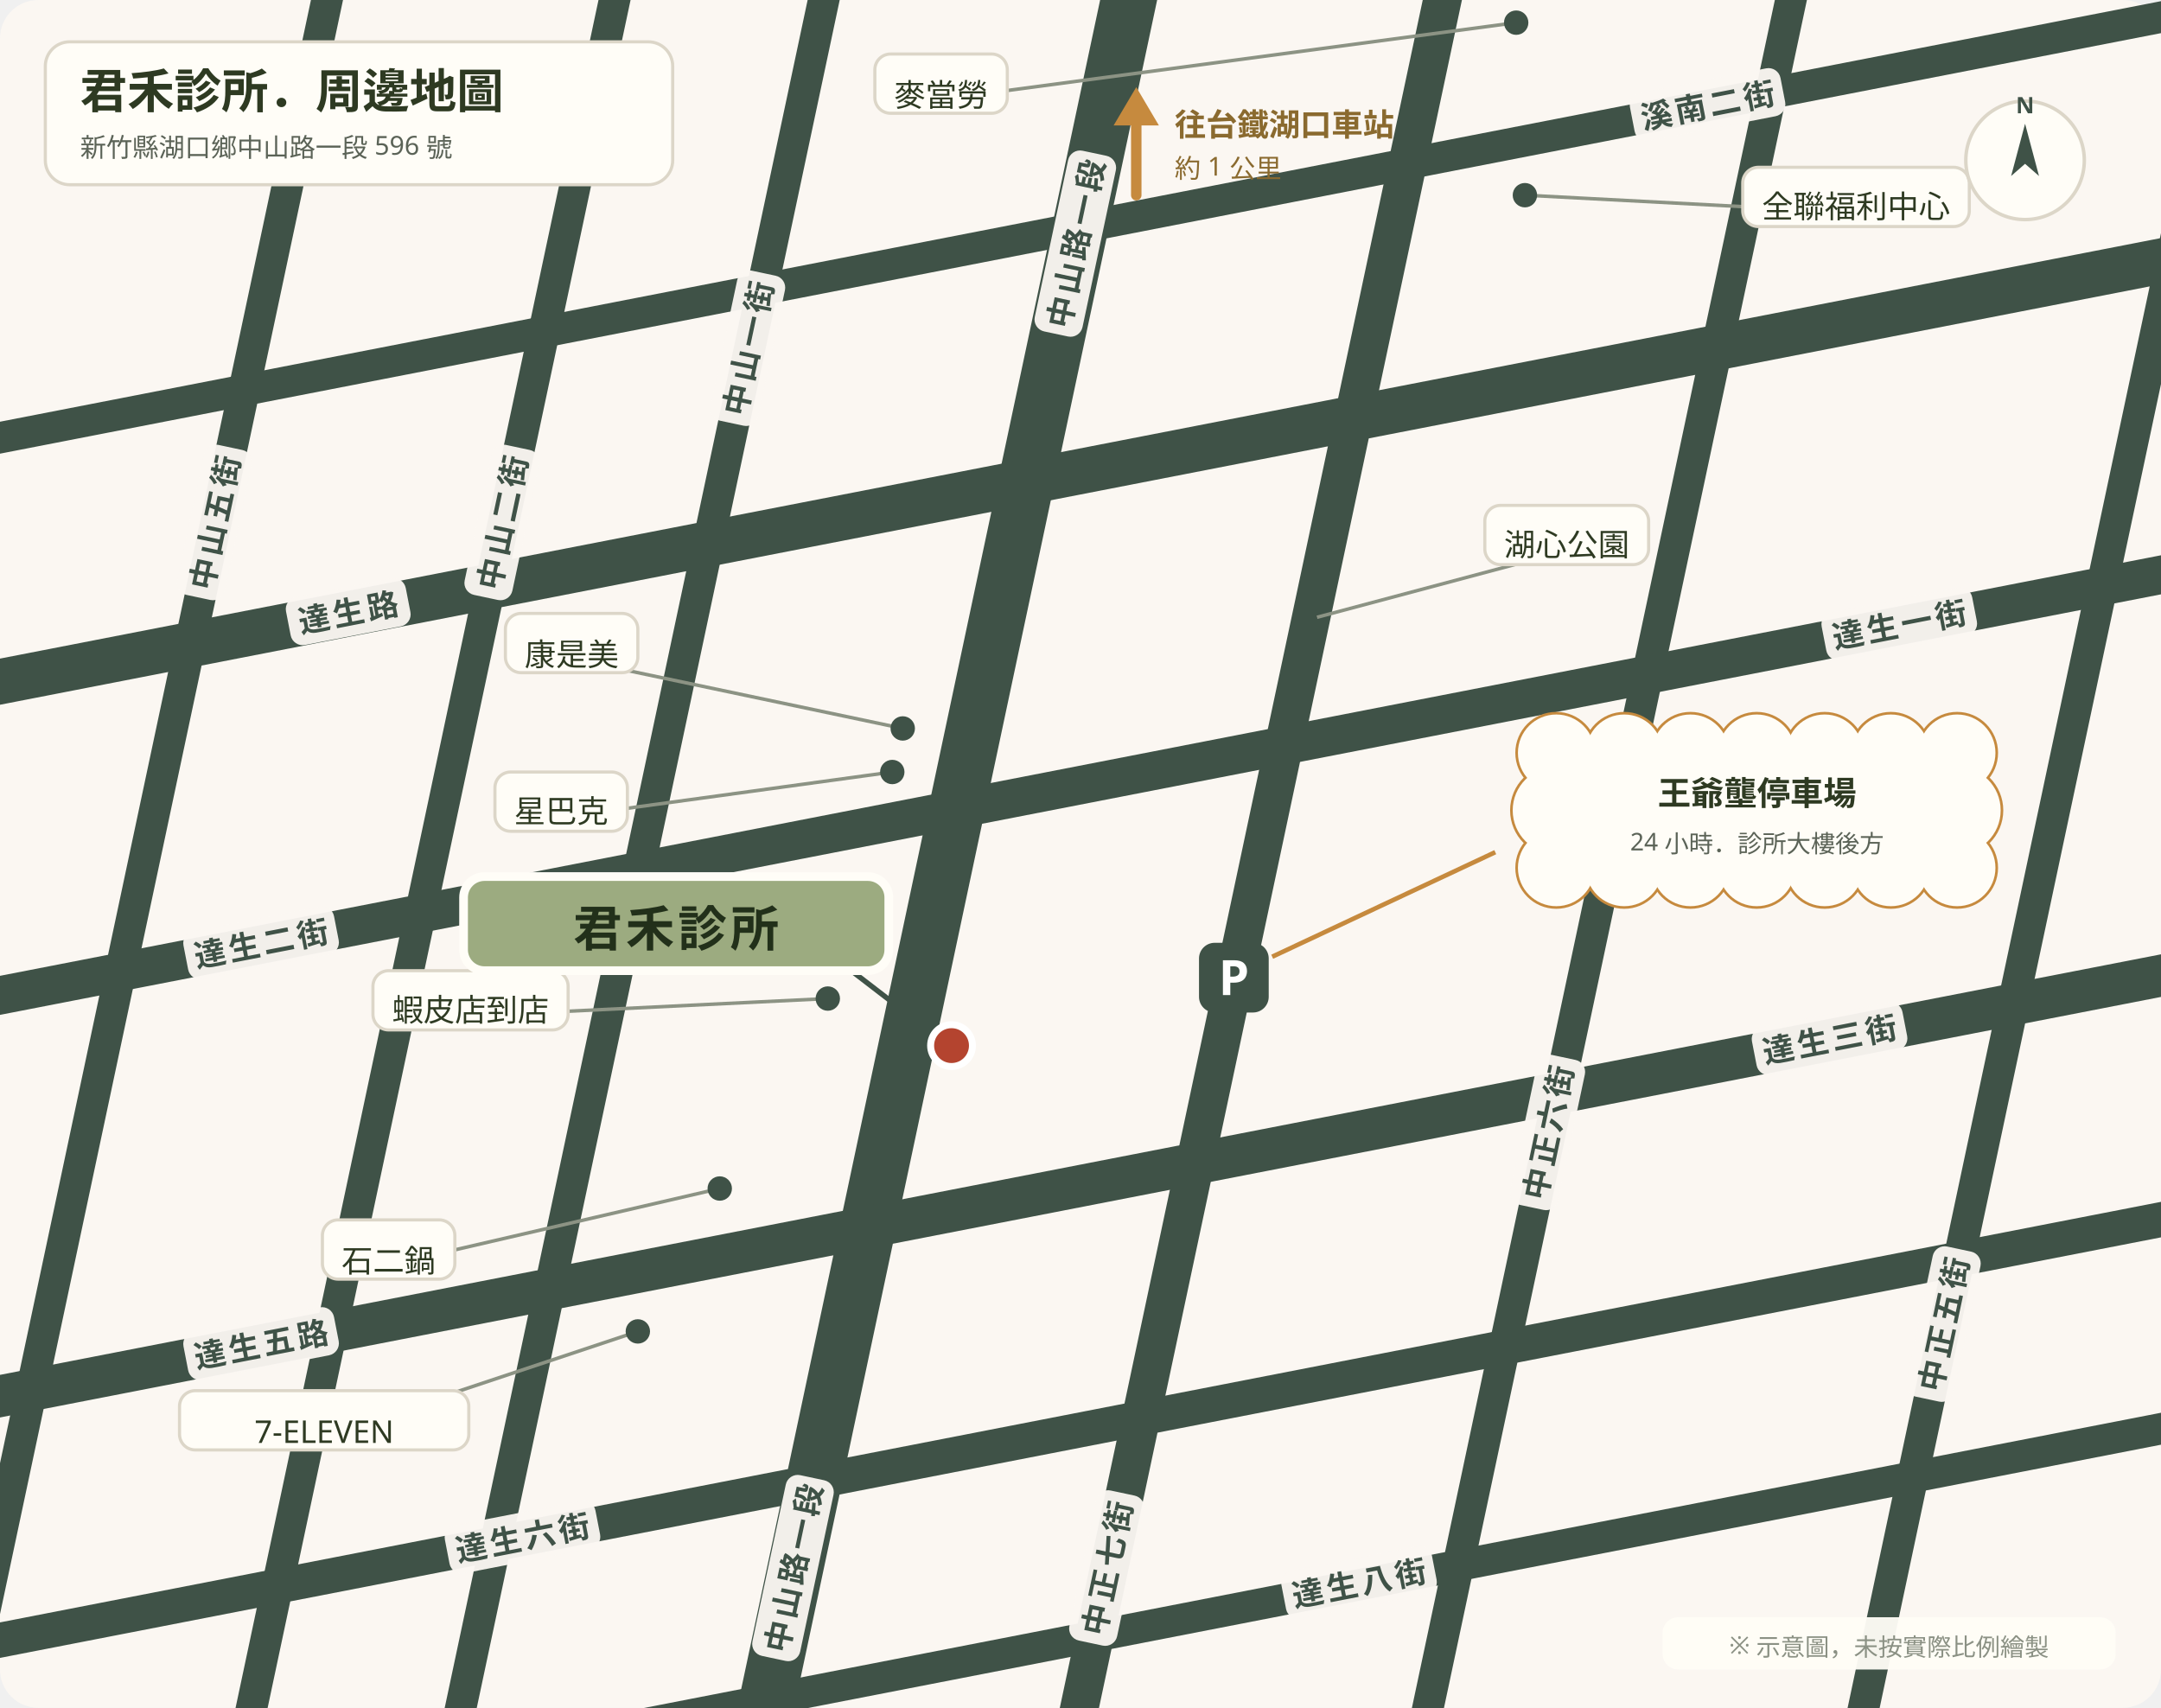
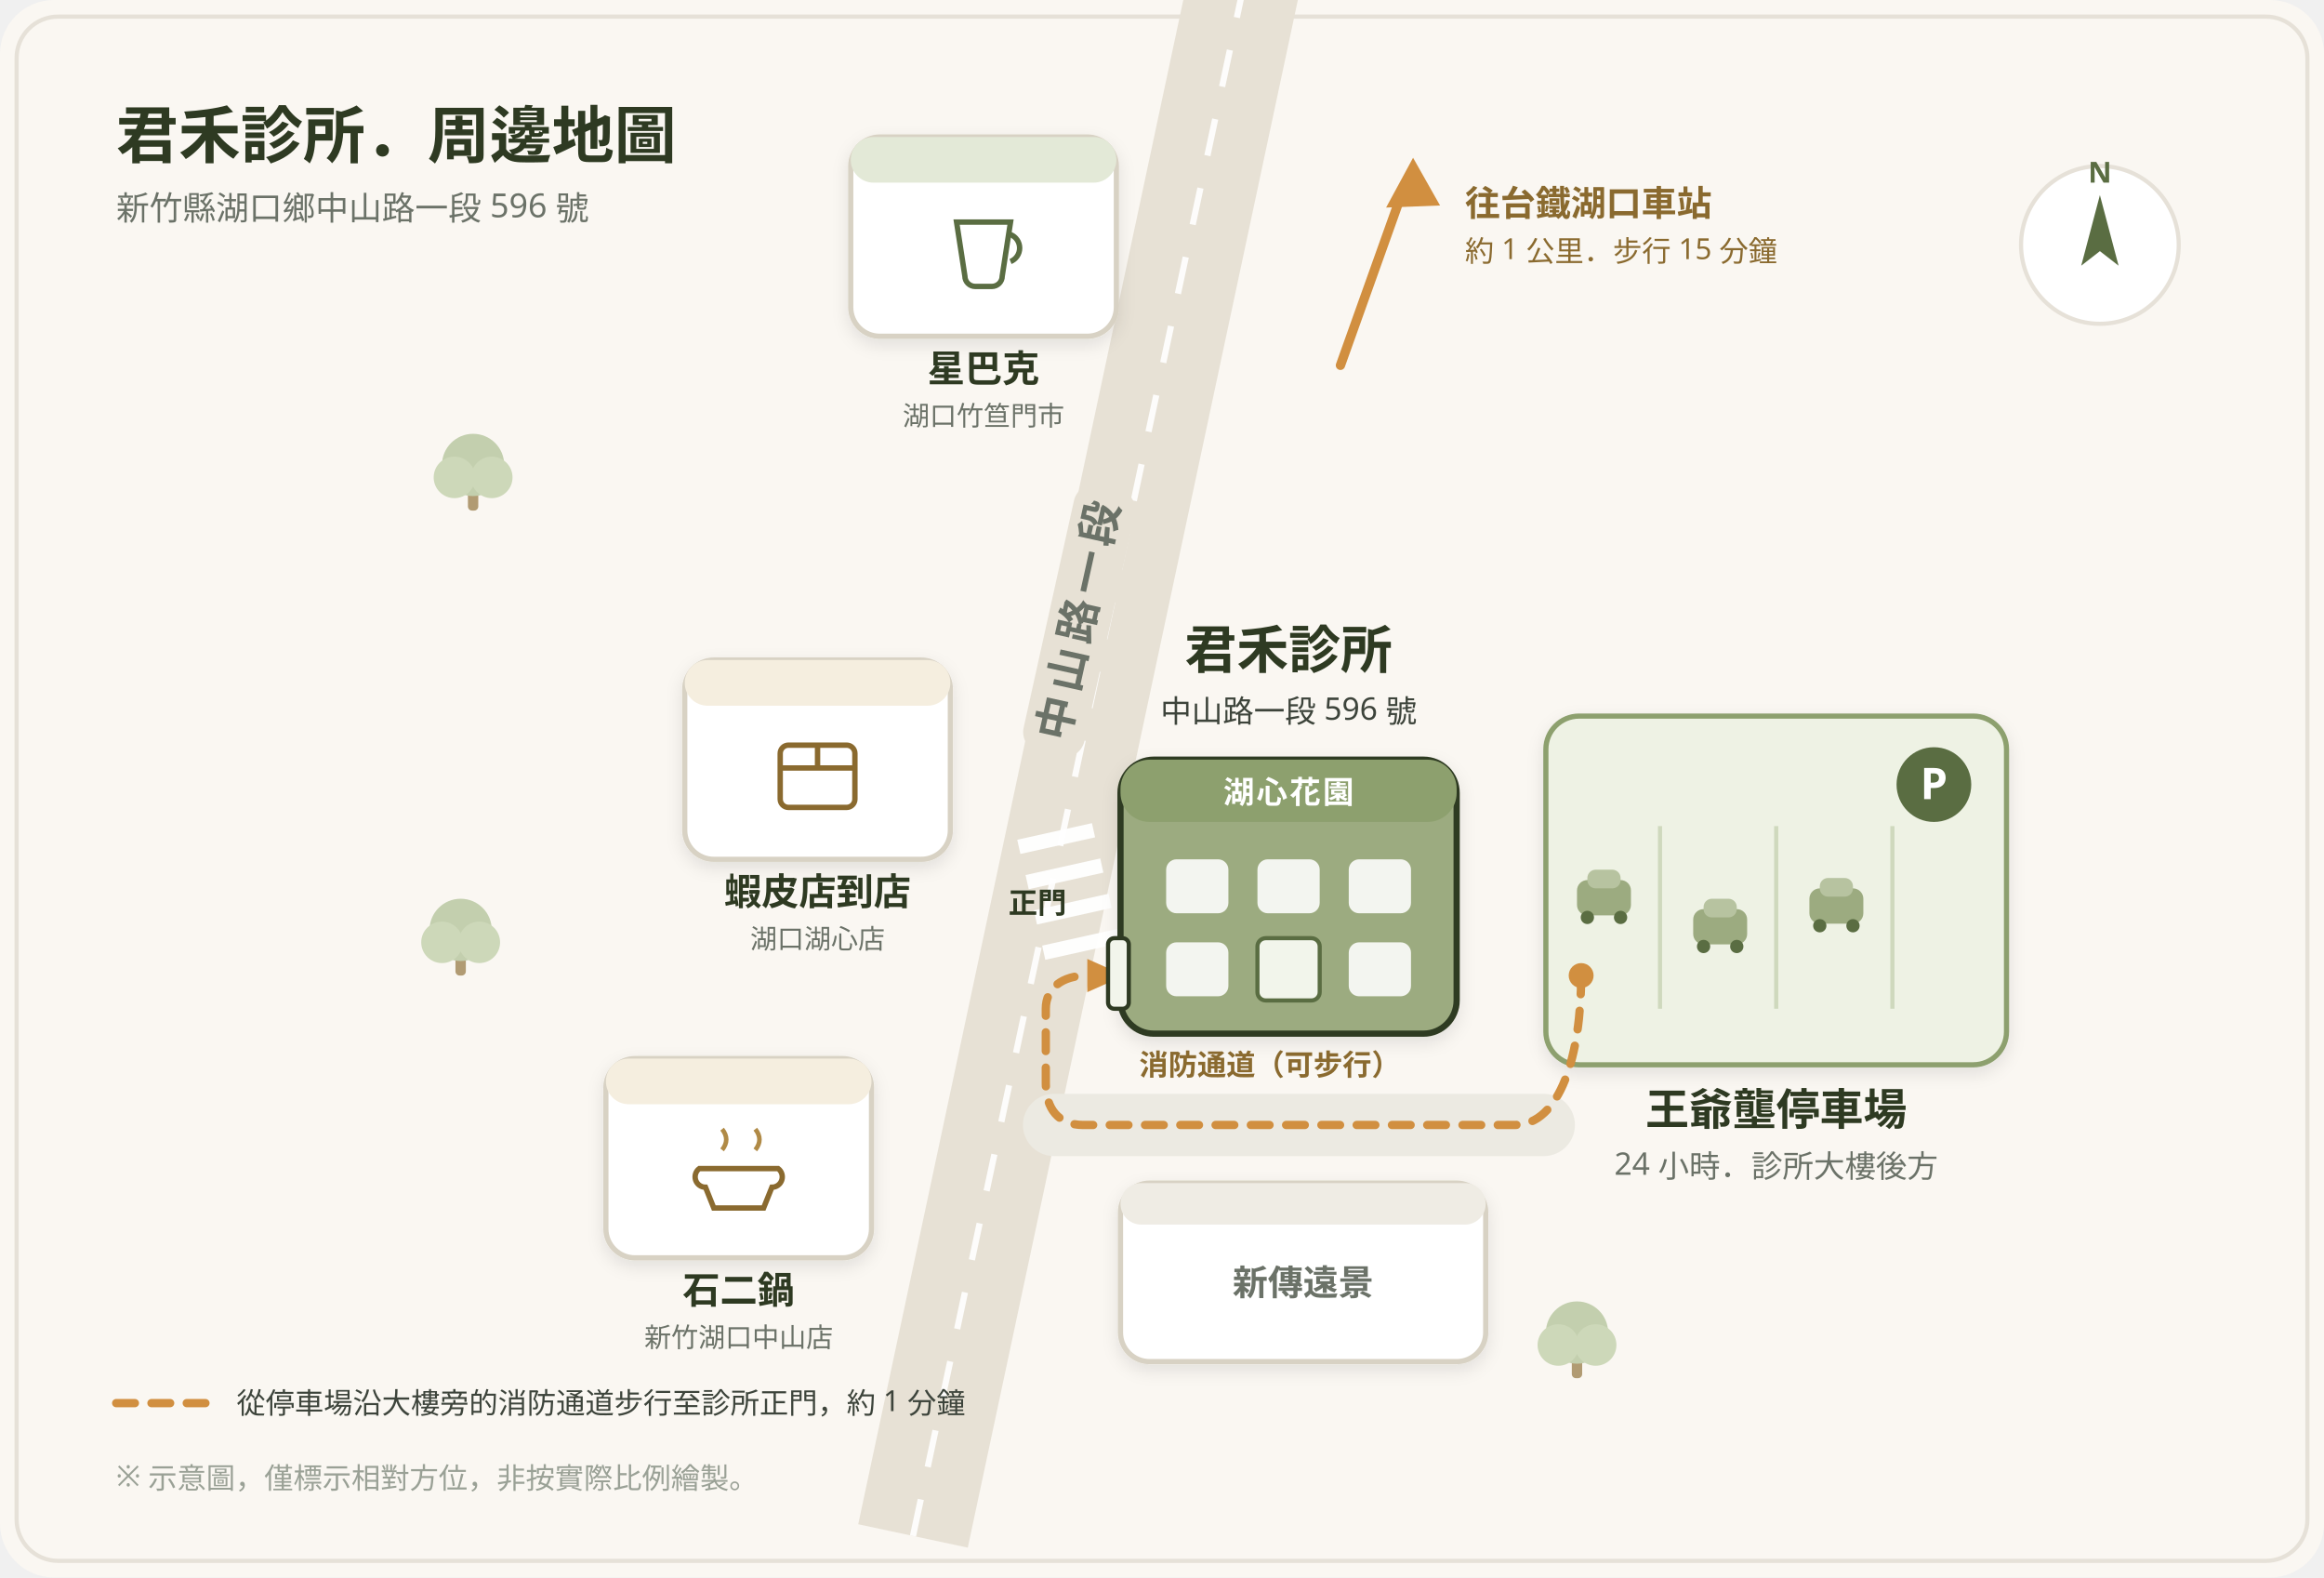
- <svg xmlns="http://www.w3.org/2000/svg" viewBox="0 0 1240 980" width="1240" height="980" font-family="'Noto Sans TC','PingFang TC','Microsoft JhengHei',sans-serif">
-   <rect width="1240" height="980" rx="22" fill="#FBF7F2" />
-   <path d="M-27 1010 L194 -30" stroke="#3F5247" stroke-width="18" stroke-linecap="round" />
-   <path d="M138 1010 L359 -30" stroke="#3F5247" stroke-width="18" stroke-linecap="round" />
-   <path d="M258 1010 L479 -30" stroke="#3F5247" stroke-width="18" stroke-linecap="round" />
-   <path d="M433 1010 L654 -30" stroke="#3F5247" stroke-width="32" stroke-linecap="round" />
-   <path d="M613 1010 L834 -30" stroke="#3F5247" stroke-width="22" stroke-linecap="round" />
-   <path d="M813 1010 L1034 -30" stroke="#3F5247" stroke-width="18" stroke-linecap="round" />
-   <path d="M1063 1010 L1284 -30" stroke="#3F5247" stroke-width="18" stroke-linecap="round" />
-   <path d="M-30 257 L1270 4" stroke="#3F5247" stroke-width="18" stroke-linecap="round" />
-   <path d="M-30 397 L1270 144" stroke="#3F5247" stroke-width="26" stroke-linecap="round" />
-   <path d="M-30 577 L1270 324" stroke="#3F5247" stroke-width="22" stroke-linecap="round" />
-   <path d="M-30 807 L1270 554" stroke="#3F5247" stroke-width="24" stroke-linecap="round" />
-   <path d="M-30 947 L1270 694" stroke="#3F5247" stroke-width="20" stroke-linecap="round" />
-   <path d="M-30 1067 L1270 814" stroke="#3F5247" stroke-width="18" stroke-linecap="round" />
-   <g transform="translate(124,300) rotate(-78)">
-     <rect x="-44" y="-15" width="88" height="28" rx="7" fill="#FBF7F2" opacity=".95" />
-     <text y="6" font-size="18" font-weight="700" fill="#3F5247" text-anchor="middle" letter-spacing="2">中山五街</text>
+ <svg xmlns="http://www.w3.org/2000/svg" viewBox="0 0 1120 760" width="1120" height="760" font-family="'Noto Sans TC','PingFang TC','Microsoft JhengHei',sans-serif">
+   <defs>
+     <filter id="soft" x="-25%" y="-25%" width="150%" height="150%">
+       <feDropShadow dx="0" dy="3" stdDeviation="4" flood-color="#23261f" flood-opacity="0.10" />
+     </filter>
+     <g id="car">
+       <rect x="-13" y="-8" width="26" height="17" rx="5" fill="#9cab80" />
+       <rect x="-8" y="-13" width="16" height="9" rx="4" fill="#b7c3a0" />
+       <circle cx="-8" cy="10" r="3.2" fill="#5a6d42" />
+       <circle cx="8" cy="10" r="3.2" fill="#5a6d42" />
+     </g>
+     <g id="tree">
+       <rect x="-2.5" y="4" width="5" height="14" rx="2" fill="#8a6a2f" opacity=".65" />
+       <circle cy="-4" r="15" fill="#c3cfae" />
+       <circle cx="-9" cy="2" r="10" fill="#cdd8b9" />
+       <circle cx="9" cy="2" r="10" fill="#cdd8b9" />
+     </g>
+   </defs>
+   <rect width="1120" height="760" rx="26" fill="#faf7f2" />
+   <rect x="8" y="8" width="1104" height="744" rx="20" fill="none" stroke="#e6e1d8" stroke-width="2" />
+   <line x1="440" y1="740" x2="600" y2="-10" stroke="#e7e1d5" stroke-width="54" stroke-linecap="butt" />
+   <line x1="440" y1="740" x2="600" y2="-10" stroke="#ffffff" stroke-width="3" stroke-dasharray="18 16" opacity="0.9" />
+   <g transform="translate(524 300) rotate(-77.5)">
+     <rect x="-66" y="-19" width="132" height="30" rx="10" fill="#e7e1d5" />
+     <text y="3" font-size="21" font-weight="700" fill="#6b7268" letter-spacing="3" text-anchor="middle">中山路一段</text>
  </g>
-   <g transform="translate(289,300) rotate(-78)">
-     <rect x="-44" y="-15" width="88" height="28" rx="7" fill="#FBF7F2" opacity=".95" />
-     <text y="6" font-size="18" font-weight="700" fill="#3F5247" text-anchor="middle" letter-spacing="2">中山二街</text>
+   <g stroke="#ffffff" stroke-width="7" opacity="0.95">
+     <line x1="491" y1="408" x2="527" y2="400" />
+     <line x1="495" y1="425" x2="531" y2="417" />
+     <line x1="499" y1="442" x2="535" y2="434" />
+     <line x1="503" y1="459" x2="539" y2="451" />
  </g>
-   <g transform="translate(430,200) rotate(-78)">
-     <rect x="-44" y="-15" width="88" height="28" rx="7" fill="#FBF7F2" opacity=".95" />
-     <text y="6" font-size="18" font-weight="700" fill="#3F5247" text-anchor="middle" letter-spacing="2">中山一街</text>
+   <g filter="url(#soft)">
+     <rect x="745" y="345" width="222" height="168" rx="16" fill="#eef2e4" stroke="#8da06e" stroke-width="2.5" />
  </g>
-   <g transform="translate(456,900) rotate(-78)">
-     <rect x="-53" y="-15" width="106" height="28" rx="7" fill="#FBF7F2" opacity=".95" />
-     <text y="6" font-size="18" font-weight="700" fill="#3F5247" text-anchor="middle" letter-spacing="2">中山路一段</text>
+   <g stroke="#cfd9bd" stroke-width="2">
+     <line x1="800" y1="398" x2="800" y2="486" />
+     <line x1="856" y1="398" x2="856" y2="486" />
+     <line x1="912" y1="398" x2="912" y2="486" />
  </g>
-   <g transform="translate(618,140) rotate(-78)">
-     <rect x="-53" y="-15" width="106" height="28" rx="7" fill="#FBF7F2" opacity=".95" />
-     <text y="6" font-size="18" font-weight="700" fill="#3F5247" text-anchor="middle" letter-spacing="2">中山路一段</text>
+   <use href="#car" x="773" y="432" />
+   <use href="#car" x="829" y="446" />
+   <use href="#car" x="885" y="436" />
+   <circle cx="932" cy="378" r="18" fill="#5a6d42" />
+   <text x="932" y="385" font-size="21" font-weight="700" fill="#fff" text-anchor="middle">P</text>
+   <text x="856" y="542" font-size="21" font-weight="700" fill="#2e3a22" text-anchor="middle">王爺壟停車場</text>
+   <text x="856" y="566" font-size="15" fill="#6b7268" text-anchor="middle">24 小時．診所大樓後方</text>
+   <g filter="url(#soft)">
+     <rect x="540" y="366" width="162" height="132" rx="16" fill="#9cab80" stroke="#2e3a22" stroke-width="3" />
  </g>
-   <g transform="translate(636,900) rotate(-78)">
-     <rect x="-44" y="-15" width="88" height="28" rx="7" fill="#FBF7F2" opacity=".95" />
-     <text y="6" font-size="18" font-weight="700" fill="#3F5247" text-anchor="middle" letter-spacing="2">中正七街</text>
+   <rect x="540" y="366" width="162" height="30" rx="14" fill="#8da06e" />
+   <text x="621" y="387" font-size="15" font-weight="700" fill="#ffffff" text-anchor="middle" letter-spacing="1">湖心花園</text>
+   <g fill="#ffffff" opacity="0.88">
+     <rect x="562" y="414" width="30" height="26" rx="5" />
+     <rect x="606" y="414" width="30" height="26" rx="5" />
+     <rect x="650" y="414" width="30" height="26" rx="5" />
+     <rect x="562" y="454" width="30" height="26" rx="5" />
+     <rect x="650" y="454" width="30" height="26" rx="5" />
  </g>
-   <g transform="translate(889,650) rotate(-78)">
-     <rect x="-44" y="-15" width="88" height="28" rx="7" fill="#FBF7F2" opacity=".95" />
-     <text y="6" font-size="18" font-weight="700" fill="#3F5247" text-anchor="middle" letter-spacing="2">中正六街</text>
+   <rect x="606" y="452" width="30" height="30" rx="4" fill="#f2f5eb" stroke="#5a6d42" stroke-width="2" />
+   <text x="621" y="322" font-size="25" font-weight="700" fill="#2e3a22" text-anchor="middle">君禾診所</text>
+   <text x="621" y="348" font-size="15" fill="#3d443b" text-anchor="middle">中山路一段 596 號</text>
+   <g filter="url(#soft)">
+     <rect x="540" y="570" width="176" height="86" rx="14" fill="#ffffff" stroke="#d8d2c4" stroke-width="2.5" />
  </g>
-   <g transform="translate(1116,760) rotate(-78)">
-     <rect x="-44" y="-15" width="88" height="28" rx="7" fill="#FBF7F2" opacity=".95" />
-     <text y="6" font-size="18" font-weight="700" fill="#3F5247" text-anchor="middle" letter-spacing="2">中正五街</text>
+   <rect x="540" y="570" width="176" height="20" rx="10" fill="#efece4" />
+   <text x="628" y="624" font-size="17" font-weight="700" fill="#6b7268" text-anchor="middle">新傳遠景</text>
+   <path d="M744 542 H 508" fill="none" stroke="#eceae2" stroke-width="30" stroke-linecap="round" />
+   <text x="612" y="518" font-size="14" font-weight="700" fill="#8a6a2f" text-anchor="middle">消防通道（可步行）</text>
+   <path d="M762 470 C 762 508, 752 542, 730 542 L 522 542 C 510 542, 504 534, 504 522 L 504 486 C 504 476, 512 470, 524 470" fill="none" stroke="#d18f40" stroke-width="4" stroke-dasharray="9 8" stroke-linecap="round" />
+   <path d="M542 470 L 524 462 L 524 478 Z" fill="#d18f40" />
+   <circle cx="762" cy="470" r="6" fill="#d18f40" />
+   <rect x="534" y="452" width="10" height="34" rx="3" fill="#f2f5eb" stroke="#2e3a22" stroke-width="2" />
+   <text x="500" y="440" font-size="14" font-weight="700" fill="#2e3a22" text-anchor="middle">正門</text>
+   <g filter="url(#soft)">
+     <rect x="410" y="66" width="128" height="96" rx="14" fill="#ffffff" stroke="#d8d2c4" stroke-width="2.5" />
  </g>
-   <g transform="translate(980,61) rotate(-11)">
-     <rect x="-44" y="-15" width="88" height="28" rx="7" fill="#FBF7F2" opacity=".95" />
-     <text y="6" font-size="18" font-weight="700" fill="#3F5247" text-anchor="middle" letter-spacing="2">溪南二街</text>
+   <rect x="410" y="66" width="128" height="22" rx="11" fill="#e3e9d7" />
+   <g transform="translate(474 120)">
+     <path d="M-13 -13 h26 l-4 26 a5 5 0 0 1 -5 5 h-8 a5 5 0 0 1 -5 -5 z" fill="none" stroke="#5a6d42" stroke-width="2.6" />
+     <path d="M13 -7 a7 7 0 0 1 0 13" fill="none" stroke="#5a6d42" stroke-width="2.6" />
  </g>
-   <g transform="translate(200,352) rotate(-11)">
-     <rect x="-35" y="-15" width="70" height="28" rx="7" fill="#FBF7F2" opacity=".95" />
-     <text y="6" font-size="18" font-weight="700" fill="#3F5247" text-anchor="middle" letter-spacing="2">達生路</text>
+   <text x="474" y="184" font-size="18" font-weight="700" fill="#2e3a22" text-anchor="middle">星巴克</text>
+   <text x="474" y="205" font-size="13" fill="#6b7268" text-anchor="middle">湖口竹笪門市</text>
+   <g filter="url(#soft)">
+     <rect x="330" y="318" width="128" height="96" rx="14" fill="#ffffff" stroke="#d8d2c4" stroke-width="2.5" />
  </g>
-   <g transform="translate(150,542) rotate(-11)">
-     <rect x="-44" y="-15" width="88" height="28" rx="7" fill="#FBF7F2" opacity=".95" />
-     <text y="6" font-size="18" font-weight="700" fill="#3F5247" text-anchor="middle" letter-spacing="2">達生二街</text>
+   <rect x="330" y="318" width="128" height="22" rx="11" fill="#f5eedf" />
+   <g transform="translate(394 374)">
+     <rect x="-18" y="-15" width="36" height="30" rx="4" fill="none" stroke="#8a6a2f" stroke-width="2.6" />
+     <line x1="-18" y1="-4" x2="18" y2="-4" stroke="#8a6a2f" stroke-width="2.6" />
+     <line x1="0" y1="-15" x2="0" y2="-4" stroke="#8a6a2f" stroke-width="2.6" />
  </g>
-   <g transform="translate(1090,359) rotate(-11)">
-     <rect x="-44" y="-15" width="88" height="28" rx="7" fill="#FBF7F2" opacity=".95" />
-     <text y="6" font-size="18" font-weight="700" fill="#3F5247" text-anchor="middle" letter-spacing="2">達生一街</text>
+   <text x="394" y="436" font-size="18" font-weight="700" fill="#2e3a22" text-anchor="middle">蝦皮店到店</text>
+   <text x="394" y="457" font-size="13" fill="#6b7268" text-anchor="middle">湖口湖心店</text>
+   <g filter="url(#soft)">
+     <rect x="292" y="510" width="128" height="96" rx="14" fill="#ffffff" stroke="#d8d2c4" stroke-width="2.5" />
  </g>
-   <g transform="translate(150,772) rotate(-11)">
-     <rect x="-44" y="-15" width="88" height="28" rx="7" fill="#FBF7F2" opacity=".95" />
-     <text y="6" font-size="18" font-weight="700" fill="#3F5247" text-anchor="middle" letter-spacing="2">達生五路</text>
+   <rect x="292" y="510" width="128" height="22" rx="11" fill="#f5eedf" />
+   <g transform="translate(356 566)">
+     <path d="M-19 -3 h38 a5 5 0 0 1 -3 9 l-4 10 h-24 l-4 -10 a5 5 0 0 1 -3 -9 z" fill="none" stroke="#8a6a2f" stroke-width="2.6" />
+     <path d="M-8 -12 q4 -5 0 -10 M8 -12 q4 -5 0 -10" fill="none" stroke="#b08a46" stroke-width="2.2" />
  </g>
-   <g transform="translate(1050,597) rotate(-11)">
-     <rect x="-44" y="-15" width="88" height="28" rx="7" fill="#FBF7F2" opacity=".95" />
-     <text y="6" font-size="18" font-weight="700" fill="#3F5247" text-anchor="middle" letter-spacing="2">達生三街</text>
+   <text x="356" y="628" font-size="18" font-weight="700" fill="#2e3a22" text-anchor="middle">石二鍋</text>
+   <text x="356" y="649" font-size="13" fill="#6b7268" text-anchor="middle">新竹湖口中山店</text>
+   <g stroke="#d18f40" stroke-width="4.5" fill="none" stroke-linecap="round">
+     <line x1="646" y1="176" x2="676" y2="92" />
  </g>
-   <g transform="translate(300,883) rotate(-11)">
-     <rect x="-44" y="-15" width="88" height="28" rx="7" fill="#FBF7F2" opacity=".95" />
-     <text y="6" font-size="18" font-weight="700" fill="#3F5247" text-anchor="middle" letter-spacing="2">達生六街</text>
+   <path d="M681 76 L668 100 L694 99 Z" fill="#d18f40" />
+   <text x="706" y="104" font-size="17" font-weight="700" fill="#8a6a2f">往台鐵湖口車站</text>
+   <text x="706" y="126" font-size="14" fill="#8a6a2f">約 1 公里．步行 15 分鐘</text>
+   <g transform="translate(1012 118)">
+     <circle r="38" fill="#ffffff" stroke="#e6e1d8" stroke-width="2" />
+     <path d="M0 -24 L9 10 L0 3 L-9 10 Z" fill="#5a6d42" />
+     <text y="-30" font-size="14" font-weight="700" fill="#5a6d42" text-anchor="middle">N</text>
  </g>
-   <g transform="translate(780,909) rotate(-11)">
-     <rect x="-44" y="-15" width="88" height="28" rx="7" fill="#FBF7F2" opacity=".95" />
-     <text y="6" font-size="18" font-weight="700" fill="#3F5247" text-anchor="middle" letter-spacing="2">達生八街</text>
+   <use href="#tree" x="228" y="228" />
+   <use href="#tree" x="222" y="452" />
+   <use href="#tree" x="760" y="646" />
+   <text x="56" y="76" font-size="30" font-weight="700" fill="#2e3a22">君禾診所．周邊地圖</text>
+   <text x="56" y="106" font-size="16" fill="#6b7268">新竹縣湖口鄉中山路一段 596 號</text>
+   <g transform="translate(56 676)">
+     <path d="M0 0 H 46" stroke="#d18f40" stroke-width="4" stroke-dasharray="9 8" stroke-linecap="round" />
+     <text x="58" y="5" font-size="14" fill="#3d443b">從停車場沿大樓旁的消防通道步行至診所正門，約 1 分鐘</text>
  </g>
-   <path d="M518 418 L328 378" stroke="#8C9384" stroke-width="2" fill="none" />
-   <circle cx="518" cy="418" r="7" fill="#3F5247" />
-   <rect x="290" y="352" width="76" height="34" rx="9" fill="#FFFDF7" stroke="#DCD6C8" stroke-width="1.8" />
-   <text x="328" y="382" font-size="18" fill="#2E3A22" text-anchor="middle">康是美</text>
-   <path d="M512 443 L322 469" stroke="#8C9384" stroke-width="2" fill="none" />
-   <circle cx="512" cy="443" r="7" fill="#3F5247" />
-   <rect x="284" y="443" width="76" height="34" rx="9" fill="#FFFDF7" stroke="#DCD6C8" stroke-width="1.8" />
-   <text x="322" y="472" font-size="18" fill="#2E3A22" text-anchor="middle">星巴克</text>
-   <path d="M475 573 L270 583" stroke="#8C9384" stroke-width="2" fill="none" />
-   <circle cx="475" cy="573" r="7" fill="#3F5247" />
-   <rect x="214" y="557" width="112" height="34" rx="9" fill="#FFFDF7" stroke="#DCD6C8" stroke-width="1.8" />
-   <text x="270" y="586" font-size="18" fill="#2E3A22" text-anchor="middle">蝦皮店到店</text>
-   <path d="M413 682 L223 726" stroke="#8C9384" stroke-width="2" fill="none" />
-   <circle cx="413" cy="682" r="7" fill="#3F5247" />
-   <rect x="185" y="700" width="76" height="34" rx="9" fill="#FFFDF7" stroke="#DCD6C8" stroke-width="1.8" />
-   <text x="223" y="730" font-size="18" fill="#2E3A22" text-anchor="middle">石二鍋</text>
-   <path d="M366 764 L186 824" stroke="#8C9384" stroke-width="2" fill="none" />
-   <circle cx="366" cy="764" r="7" fill="#3F5247" />
-   <rect x="103" y="798" width="166" height="34" rx="9" fill="#FFFDF7" stroke="#DCD6C8" stroke-width="1.8" />
-   <text x="186" y="828" font-size="18" fill="#2E3A22" text-anchor="middle">7-ELEVEN</text>
-   <path d="M749 356 L899 316" stroke="#8C9384" stroke-width="2" fill="none" />
-   <circle cx="749" cy="356" r="7" fill="#3F5247" />
-   <rect x="852" y="290" width="94" height="34" rx="9" fill="#FFFDF7" stroke="#DCD6C8" stroke-width="1.8" />
-   <text x="899" y="319" font-size="18" fill="#2E3A22" text-anchor="middle">湖心公園</text>
-   <path d="M875 112 L1065 122" stroke="#8C9384" stroke-width="2" fill="none" />
-   <circle cx="875" cy="112" r="7" fill="#3F5247" />
-   <rect x="1000" y="96" width="130" height="34" rx="9" fill="#FFFDF7" stroke="#DCD6C8" stroke-width="1.8" />
-   <text x="1065" y="125" font-size="18" fill="#2E3A22" text-anchor="middle">全聯福利中心</text>
-   <path d="M870 13 L540 57" stroke="#8C9384" stroke-width="2" fill="none" />
-   <circle cx="870" cy="13" r="7" fill="#3F5247" />
-   <rect x="502" y="31" width="76" height="34" rx="9" fill="#FFFDF7" stroke="#DCD6C8" stroke-width="1.8" />
-   <text x="540" y="61" font-size="18" fill="#2E3A22" text-anchor="middle">麥當勞</text>
-   <rect x="688" y="541" width="40" height="40" rx="9" fill="#3F5247" />
-   <text x="708" y="571" font-size="28" font-weight="700" fill="#fff" text-anchor="middle">P</text>
-   <path d="M730 549 L858 489" stroke="#C68A3E" stroke-width="2.6" fill="none" />
-   <g fill="#FFFDF7" stroke="#C68A3E" stroke-width="3" stroke-linejoin="round">
-     <circle cx="893" cy="432" r="22" />
-     <circle cx="893" cy="498" r="22" />
-     <circle cx="932" cy="432" r="22" />
-     <circle cx="932" cy="498" r="22" />
-     <circle cx="970" cy="432" r="22" />
-     <circle cx="970" cy="498" r="22" />
-     <circle cx="1008" cy="432" r="22" />
-     <circle cx="1008" cy="498" r="22" />
-     <circle cx="1047" cy="432" r="22" />
-     <circle cx="1047" cy="498" r="22" />
-     <circle cx="1085" cy="432" r="22" />
-     <circle cx="1085" cy="498" r="22" />
-     <circle cx="1123" cy="432" r="22" />
-     <circle cx="1123" cy="498" r="22" />
-     <circle cx="893" cy="465" r="25" />
-     <circle cx="1123" cy="465" r="25" />
-     <rect x="893" y="432" width="230" height="66" rx="13" />
-   </g>
-   <g fill="#FFFDF7">
-     <circle cx="893" cy="432" r="22" />
-     <circle cx="893" cy="498" r="22" />
-     <circle cx="932" cy="432" r="22" />
-     <circle cx="932" cy="498" r="22" />
-     <circle cx="970" cy="432" r="22" />
-     <circle cx="970" cy="498" r="22" />
-     <circle cx="1008" cy="432" r="22" />
-     <circle cx="1008" cy="498" r="22" />
-     <circle cx="1047" cy="432" r="22" />
-     <circle cx="1047" cy="498" r="22" />
-     <circle cx="1085" cy="432" r="22" />
-     <circle cx="1085" cy="498" r="22" />
-     <circle cx="1123" cy="432" r="22" />
-     <circle cx="1123" cy="498" r="22" />
-     <circle cx="893" cy="465" r="25" />
-     <circle cx="1123" cy="465" r="25" />
-     <rect x="893" y="432" width="230" height="66" rx="13" />
-   </g>
-   <text x="1008.225" y="462" font-size="19" font-weight="700" fill="#2E3A22" text-anchor="middle">王爺壟停車場</text>
-   <text x="1008.225" y="488" font-size="14" fill="#5B6357" text-anchor="middle">24 小時．診所大樓後方</text>
-   <g transform="translate(546,600)">
-     <circle r="12" fill="#B4442F" stroke="#fff" stroke-width="4" />
-     <path d="M-12 -8 L-64 -48" stroke="#3F5247" stroke-width="3" />
-   </g>
-   <g transform="translate(388,534)">
-     <rect x="-122" y="-31" width="244" height="54" rx="12" fill="#9CAB80" stroke="#FFFDF7" stroke-width="5" />
-     <text y="9" font-size="28" font-weight="700" fill="#22301A" text-anchor="middle" letter-spacing="2">君禾診所</text>
-   </g>
-   <g transform="translate(652,66)">
-     <path d="M0 46 L0 0" stroke="#C68A3E" stroke-width="6" stroke-linecap="round" />
-     <path d="M0 -16 L13 6 L-13 6 Z" fill="#C68A3E" />
-     <text x="22" y="12" font-size="18" font-weight="700" fill="#8A6A2F">往台鐵湖口車站</text>
-     <text x="22" y="36" font-size="15" fill="#8A6A2F">約 1 公里</text>
-   </g>
-   <g transform="translate(1162,92)">
-     <circle r="34" fill="#FFFDF7" stroke="#DCD6C8" stroke-width="2" />
-     <path d="M0 -21 L8 9 L0 2 L-8 9 Z" fill="#3F5247" />
-     <text y="-27" font-size="13" font-weight="700" fill="#3F5247" text-anchor="middle">N</text>
-   </g>
-   <rect x="26" y="24" width="360" height="82" rx="14" fill="#FFFDF7" stroke="#DCD6C8" stroke-width="1.8" />
-   <text x="46" y="62" font-size="27" font-weight="700" fill="#2E3A22">君禾診所．周邊地圖</text>
-   <text x="46" y="90" font-size="15" fill="#5B6357">新竹縣湖口鄉中山路一段 596 號</text>
-   <rect x="954" y="928" width="260" height="30" rx="9" fill="#FFFDF7" opacity=".95" />
-   <text x="1084" y="949" font-size="14" fill="#8B9184" text-anchor="middle">※ 示意圖，未按實際比例繪製</text>
+   <text x="56" y="716" font-size="14" fill="#9aa196">※ 示意圖，僅標示相對方位，非按實際比例繪製。</text>
</svg>
